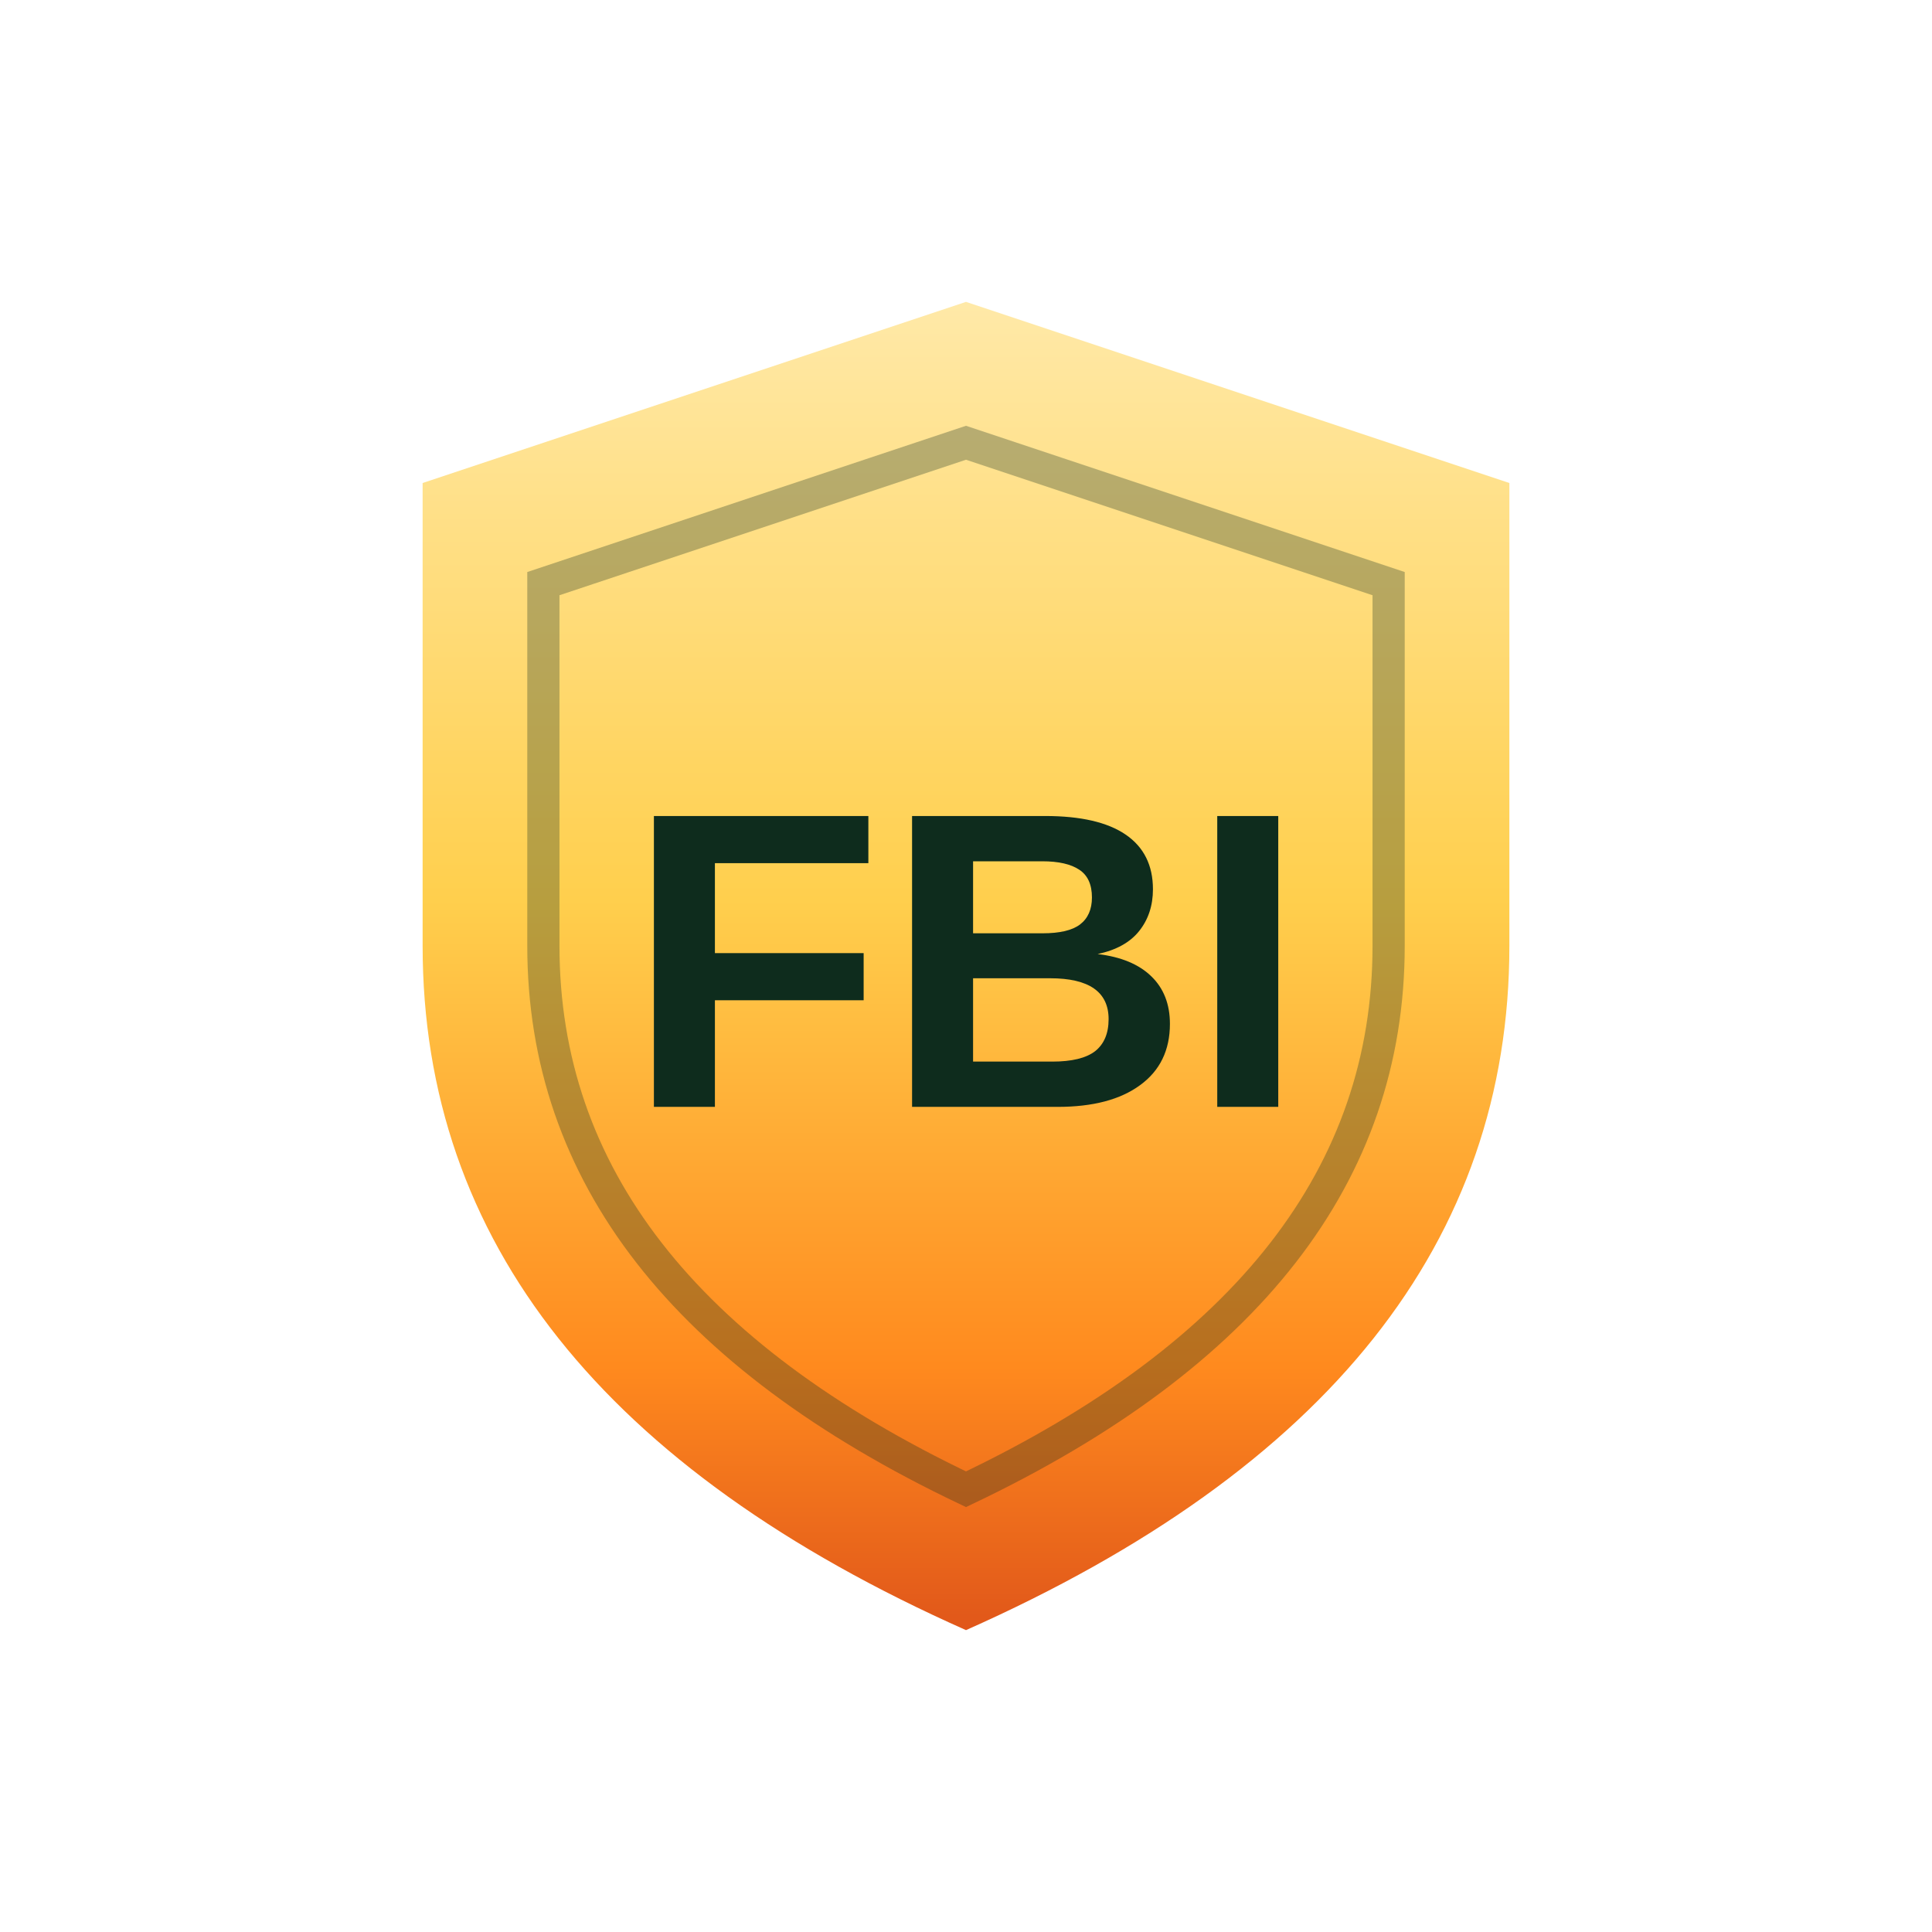
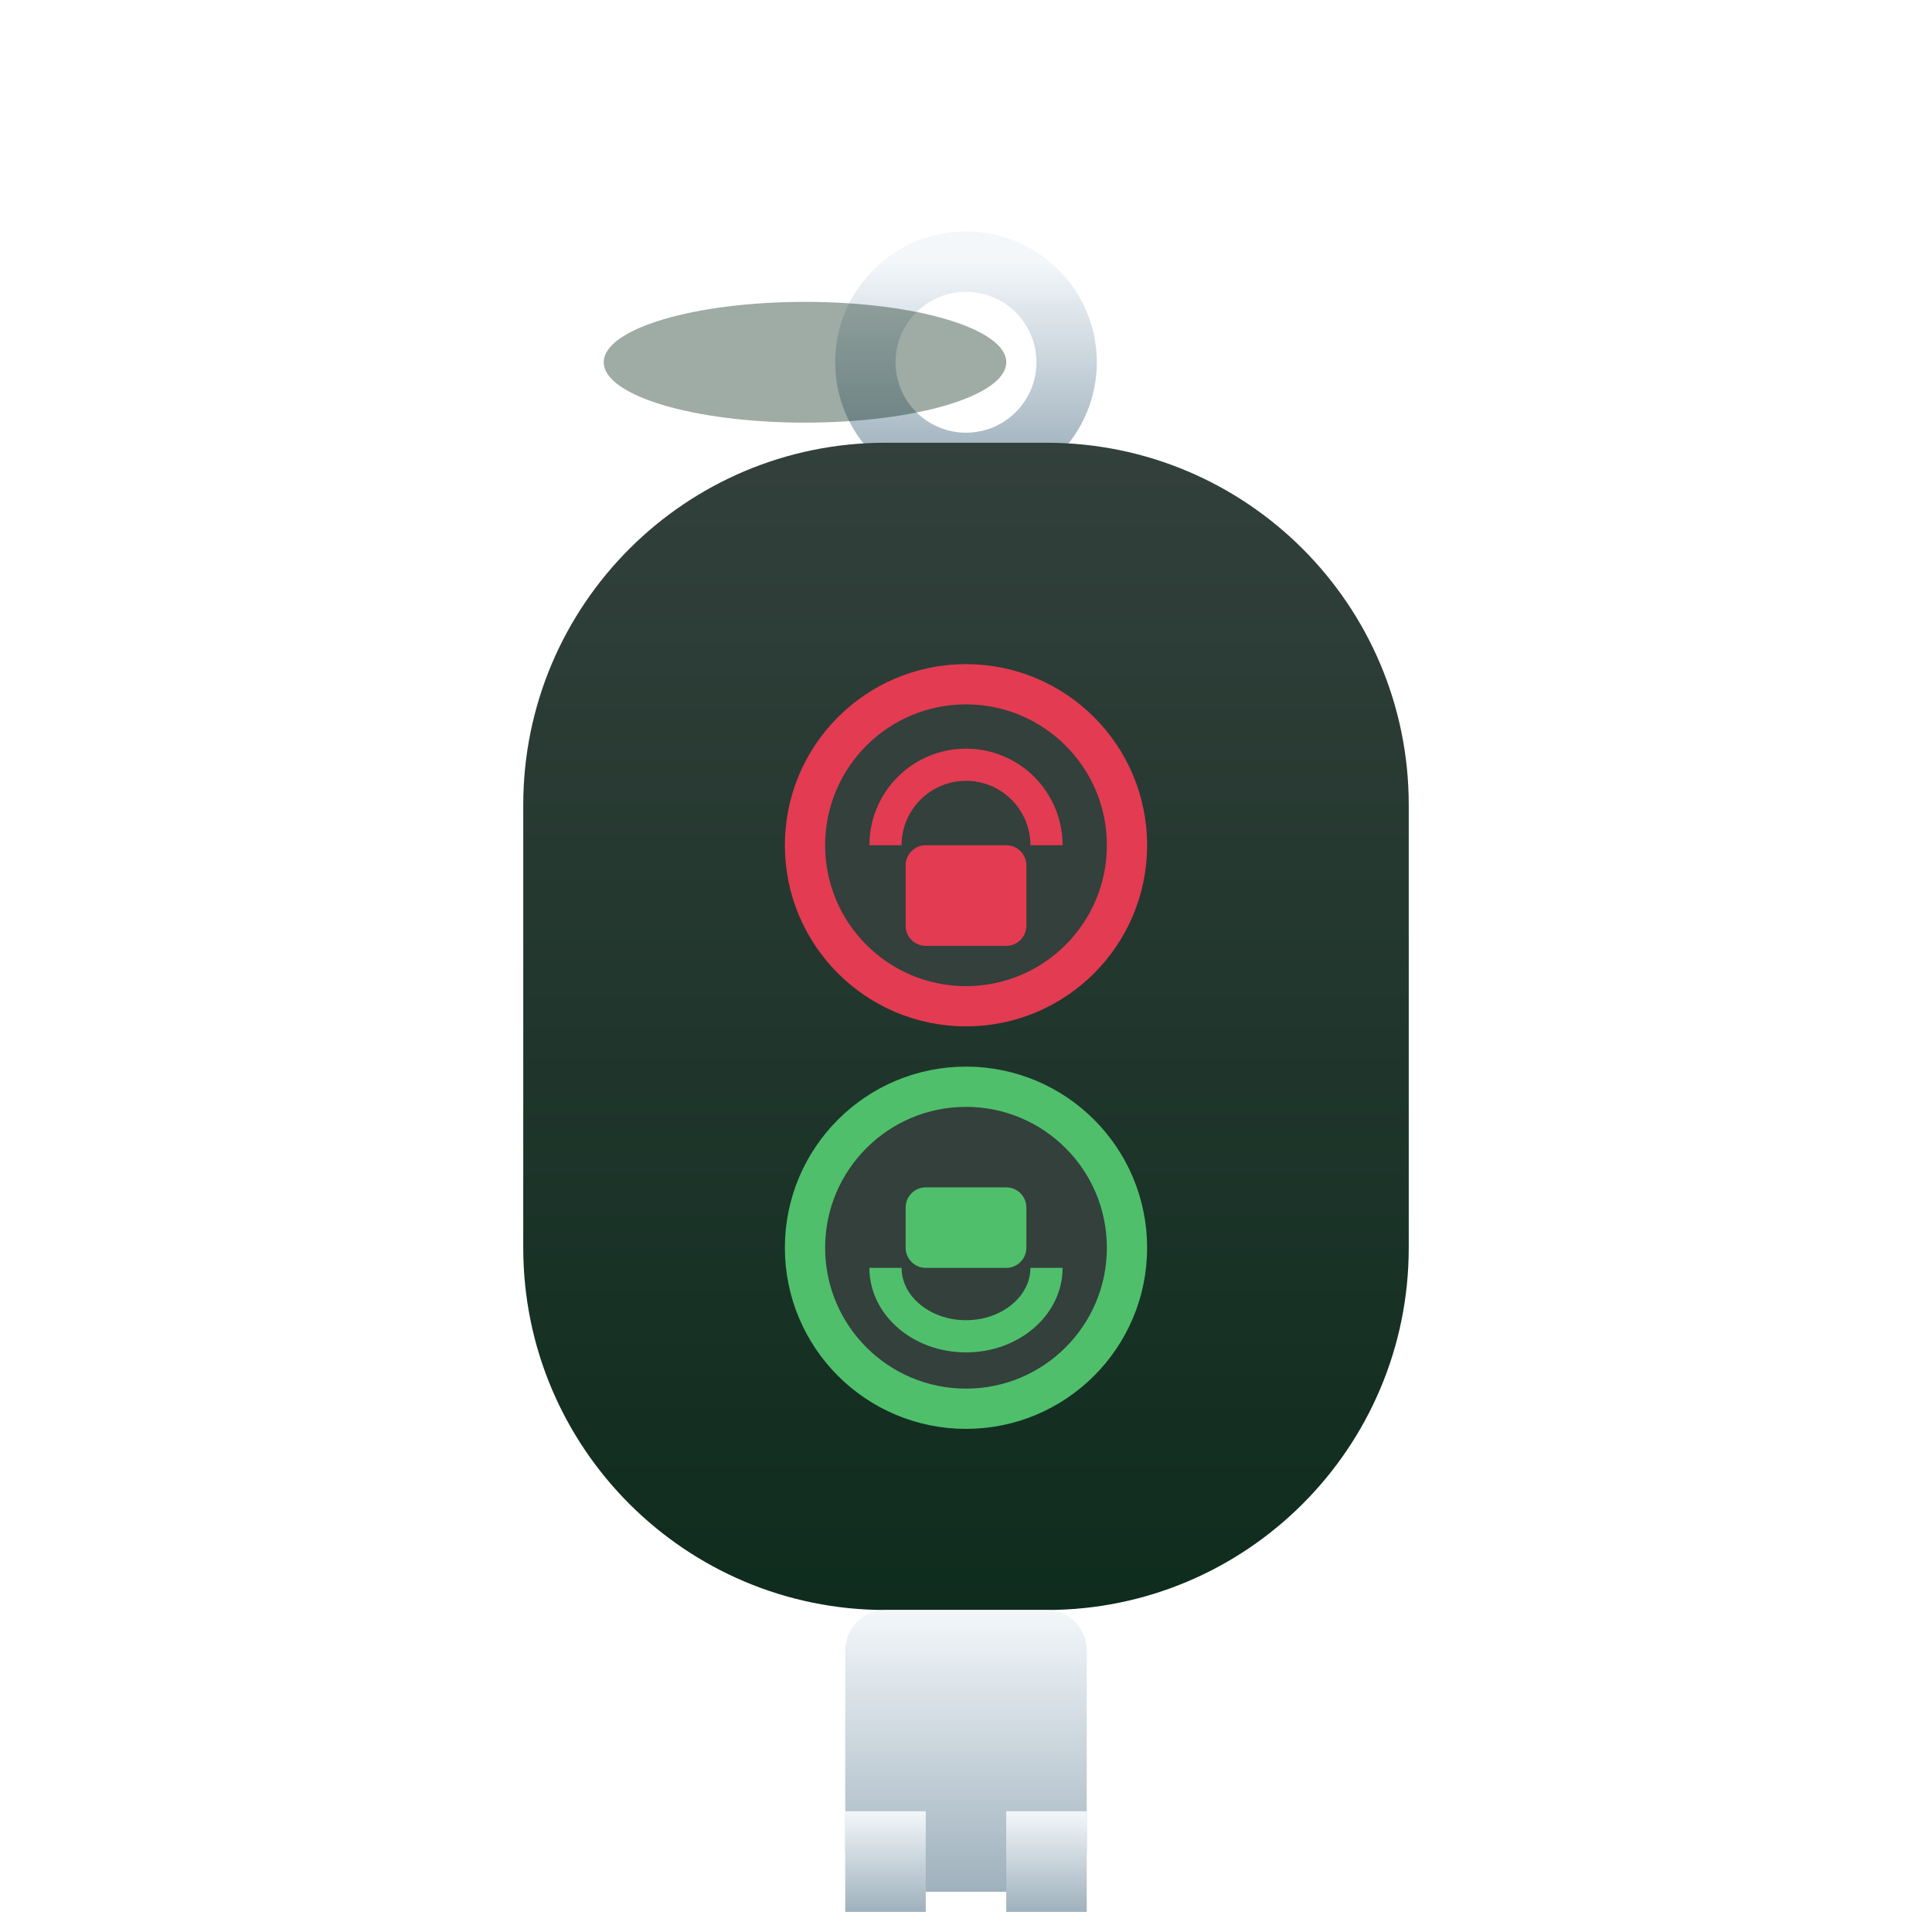
<svg xmlns="http://www.w3.org/2000/svg" viewBox="0 0 96 96" width="96" height="96">
  <defs>
-     <linearGradient id="g" x1="0" y1="0" x2="0" y2="1">
-       <stop offset="0" stop-color="#ffe9a8" />
-       <stop offset=".45" stop-color="#ffcf4d" />
-       <stop offset=".8" stop-color="#ff8a1e" />
-       <stop offset="1" stop-color="#e0561a" />
+     <linearGradient id="k" x1="0" y1="0" x2="0" y2="1">
+       <stop offset="0" stop-color="#33403c" />
+       <stop offset="1" stop-color="#0e2c1d" />
+     </linearGradient>
+     <linearGradient id="m" x1="0" y1="0" x2="0" y2="1">
+       <stop offset="0" stop-color="#f3f7fa" />
+       <stop offset="1" stop-color="#9fb1bd" />
    </linearGradient>
  </defs>
-   <path d="M48 15 L75 24 V47 Q75 69 48 81 Q21 69 21 47 V24 Z" fill="url(#g)" />
-   <path d="M48 22 L69 29 V47 Q69 64 48 74 Q27 64 27 47 V29 Z" fill="none" stroke="#0e2c1d" stroke-width="1.6" opacity=".3" />
-   <text x="48" y="55" text-anchor="middle" font-family="Arial,Helvetica,sans-serif" font-weight="900" font-size="21" fill="#0e2c1d">FBI</text>
+   <circle cx="48" cy="18" r="5" fill="none" stroke="url(#m)" stroke-width="3" />
+   <rect x="26" y="22" width="44" height="58" rx="18" fill="url(#k)" />
+   <ellipse cx="40" cy="18" rx="10" ry="3" fill="#0e2c1d" opacity=".4" />
+   <circle cx="48" cy="42" r="8" fill="#33403c" stroke="#e33b52" stroke-width="2" />
+   <path d="M44 42 a4 4 0 0 1 8 0" fill="none" stroke="#e33b52" stroke-width="1.6" />
+   <rect x="45" y="42" width="6" height="5" rx="1" fill="#e33b52" />
+   <circle cx="48" cy="62" r="8" fill="#33403c" stroke="#4fbf6b" stroke-width="2" />
+   <path d="M44 63 a4 3.4 0 0 0 8 0" fill="none" stroke="#4fbf6b" stroke-width="1.6" />
+   <rect x="45" y="59" width="6" height="4" rx="1" fill="#4fbf6b" />
+   <rect x="42" y="80" width="12" height="14" rx="2" fill="url(#m)" />
+   <rect x="42" y="90" width="4" height="5" fill="url(#m)" />
+   <rect x="50" y="90" width="4" height="5" fill="url(#m)" />
</svg>
